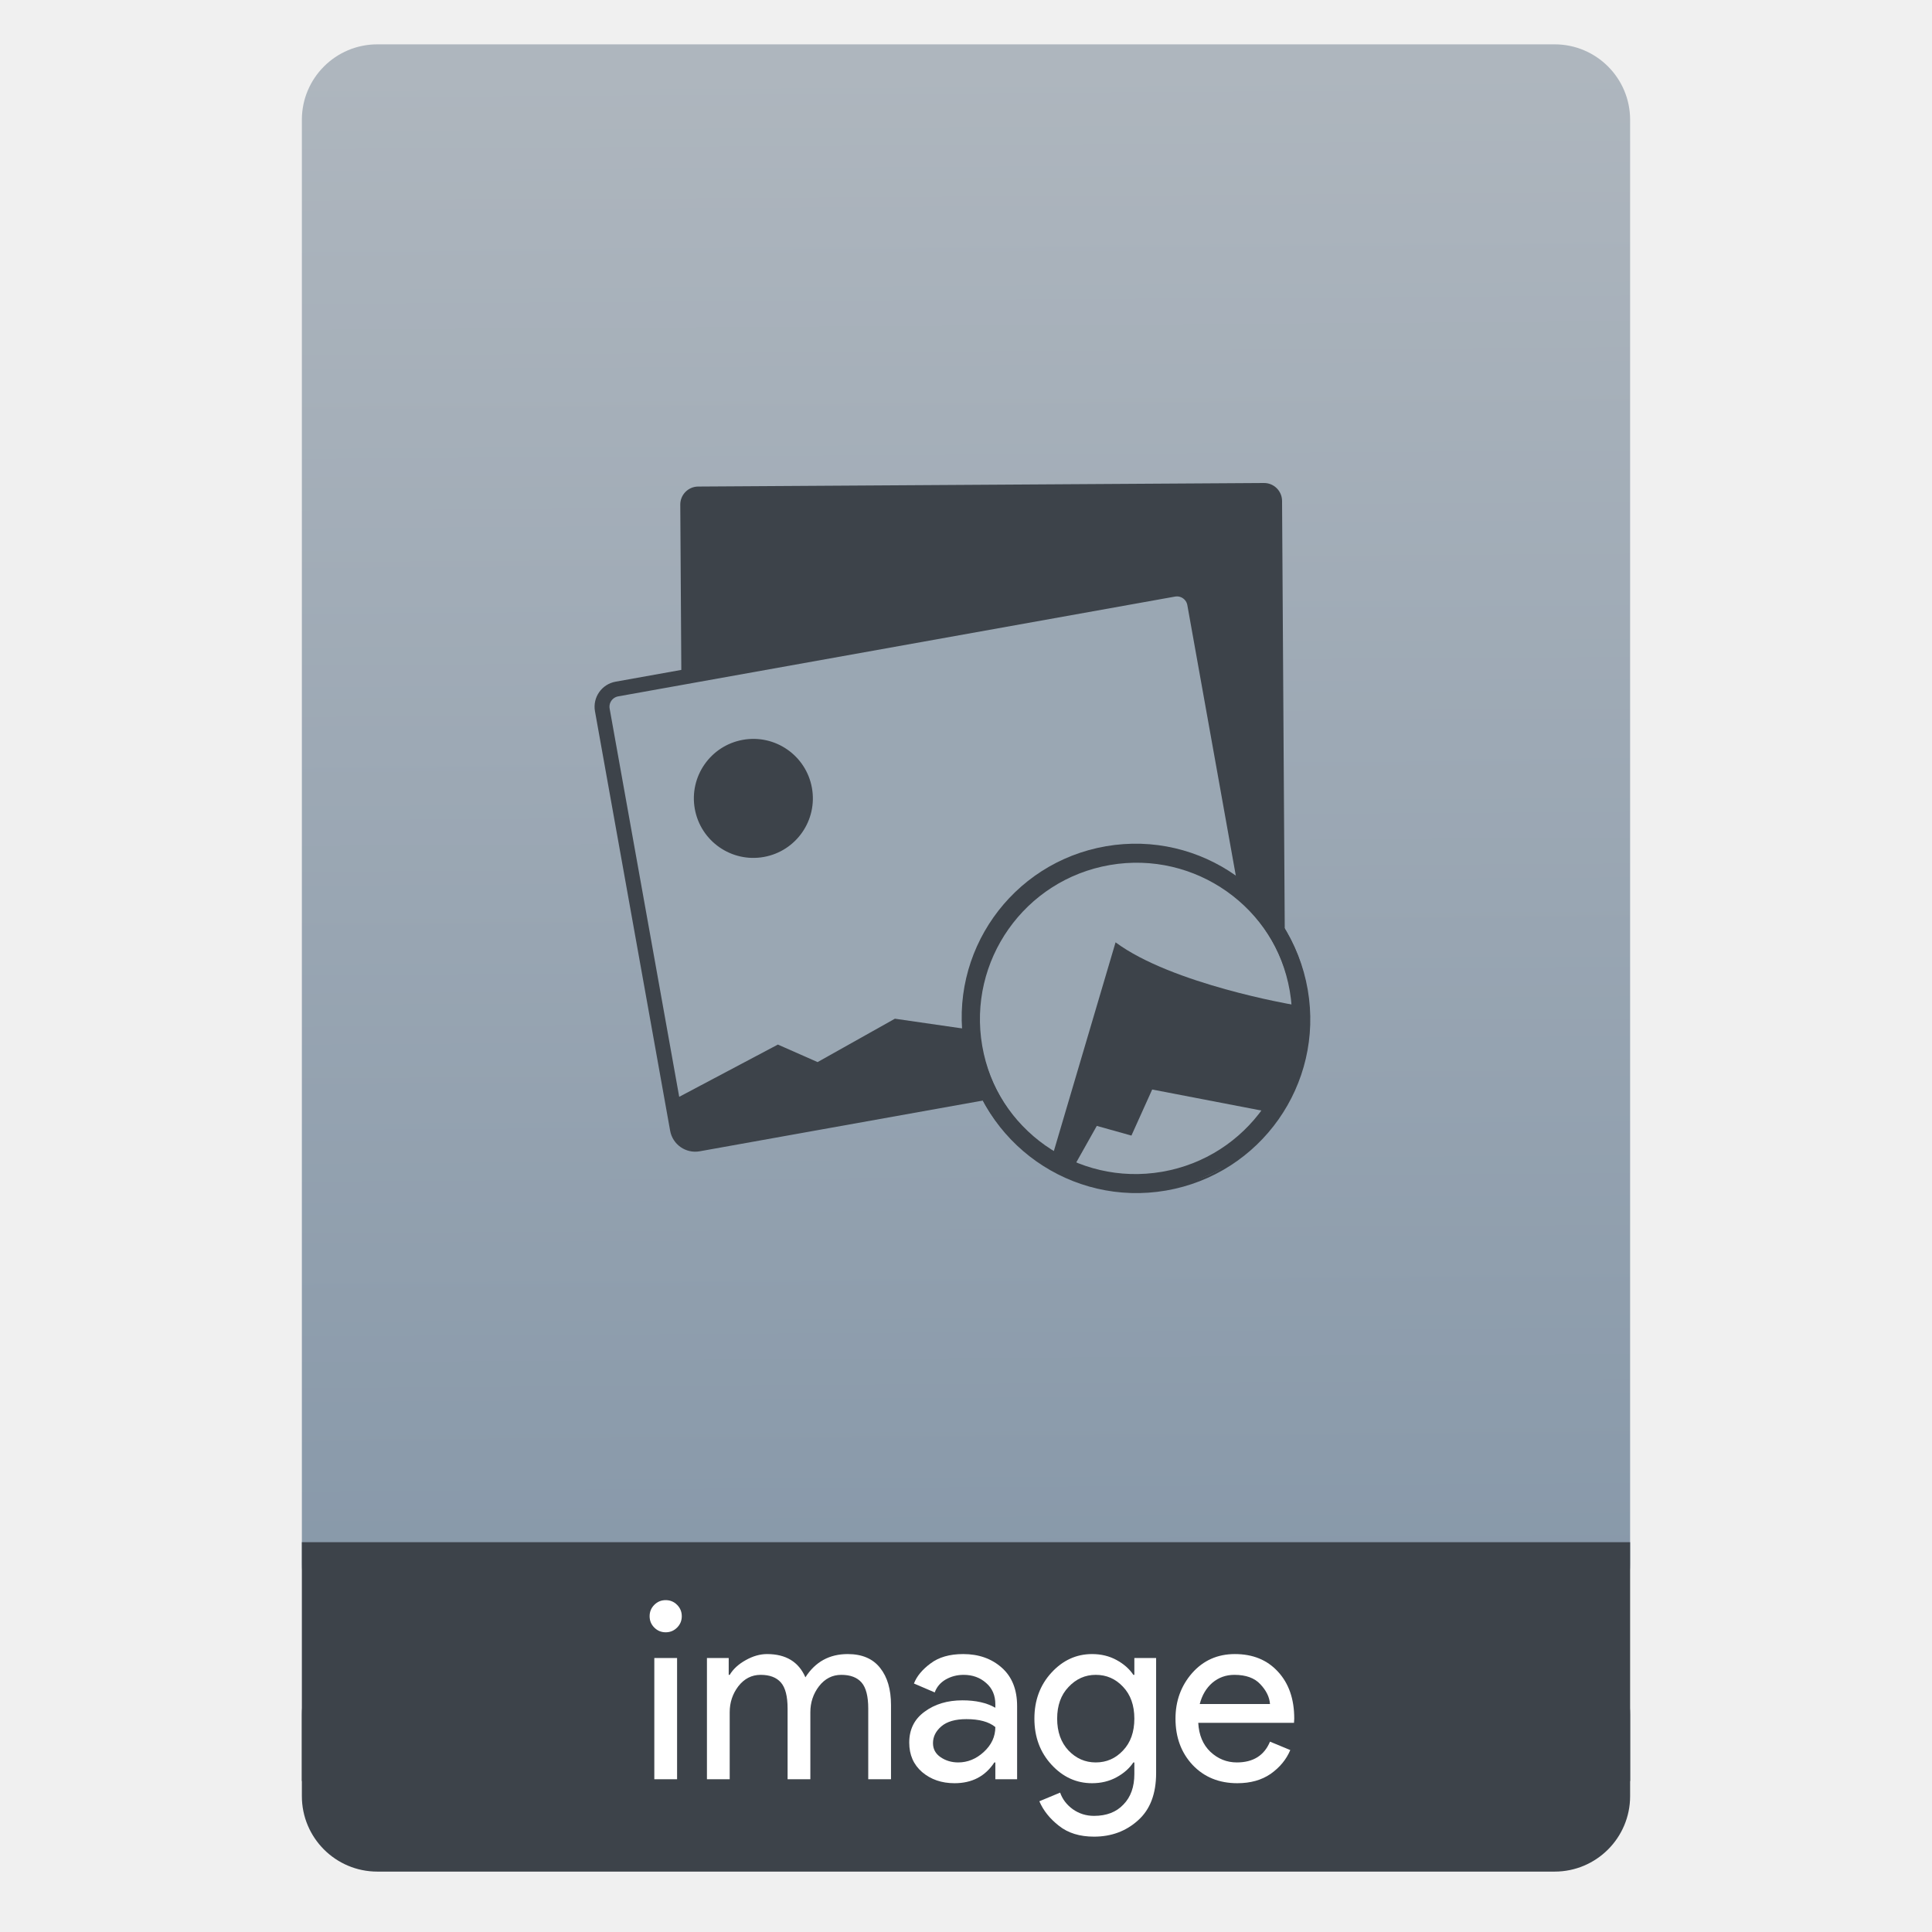
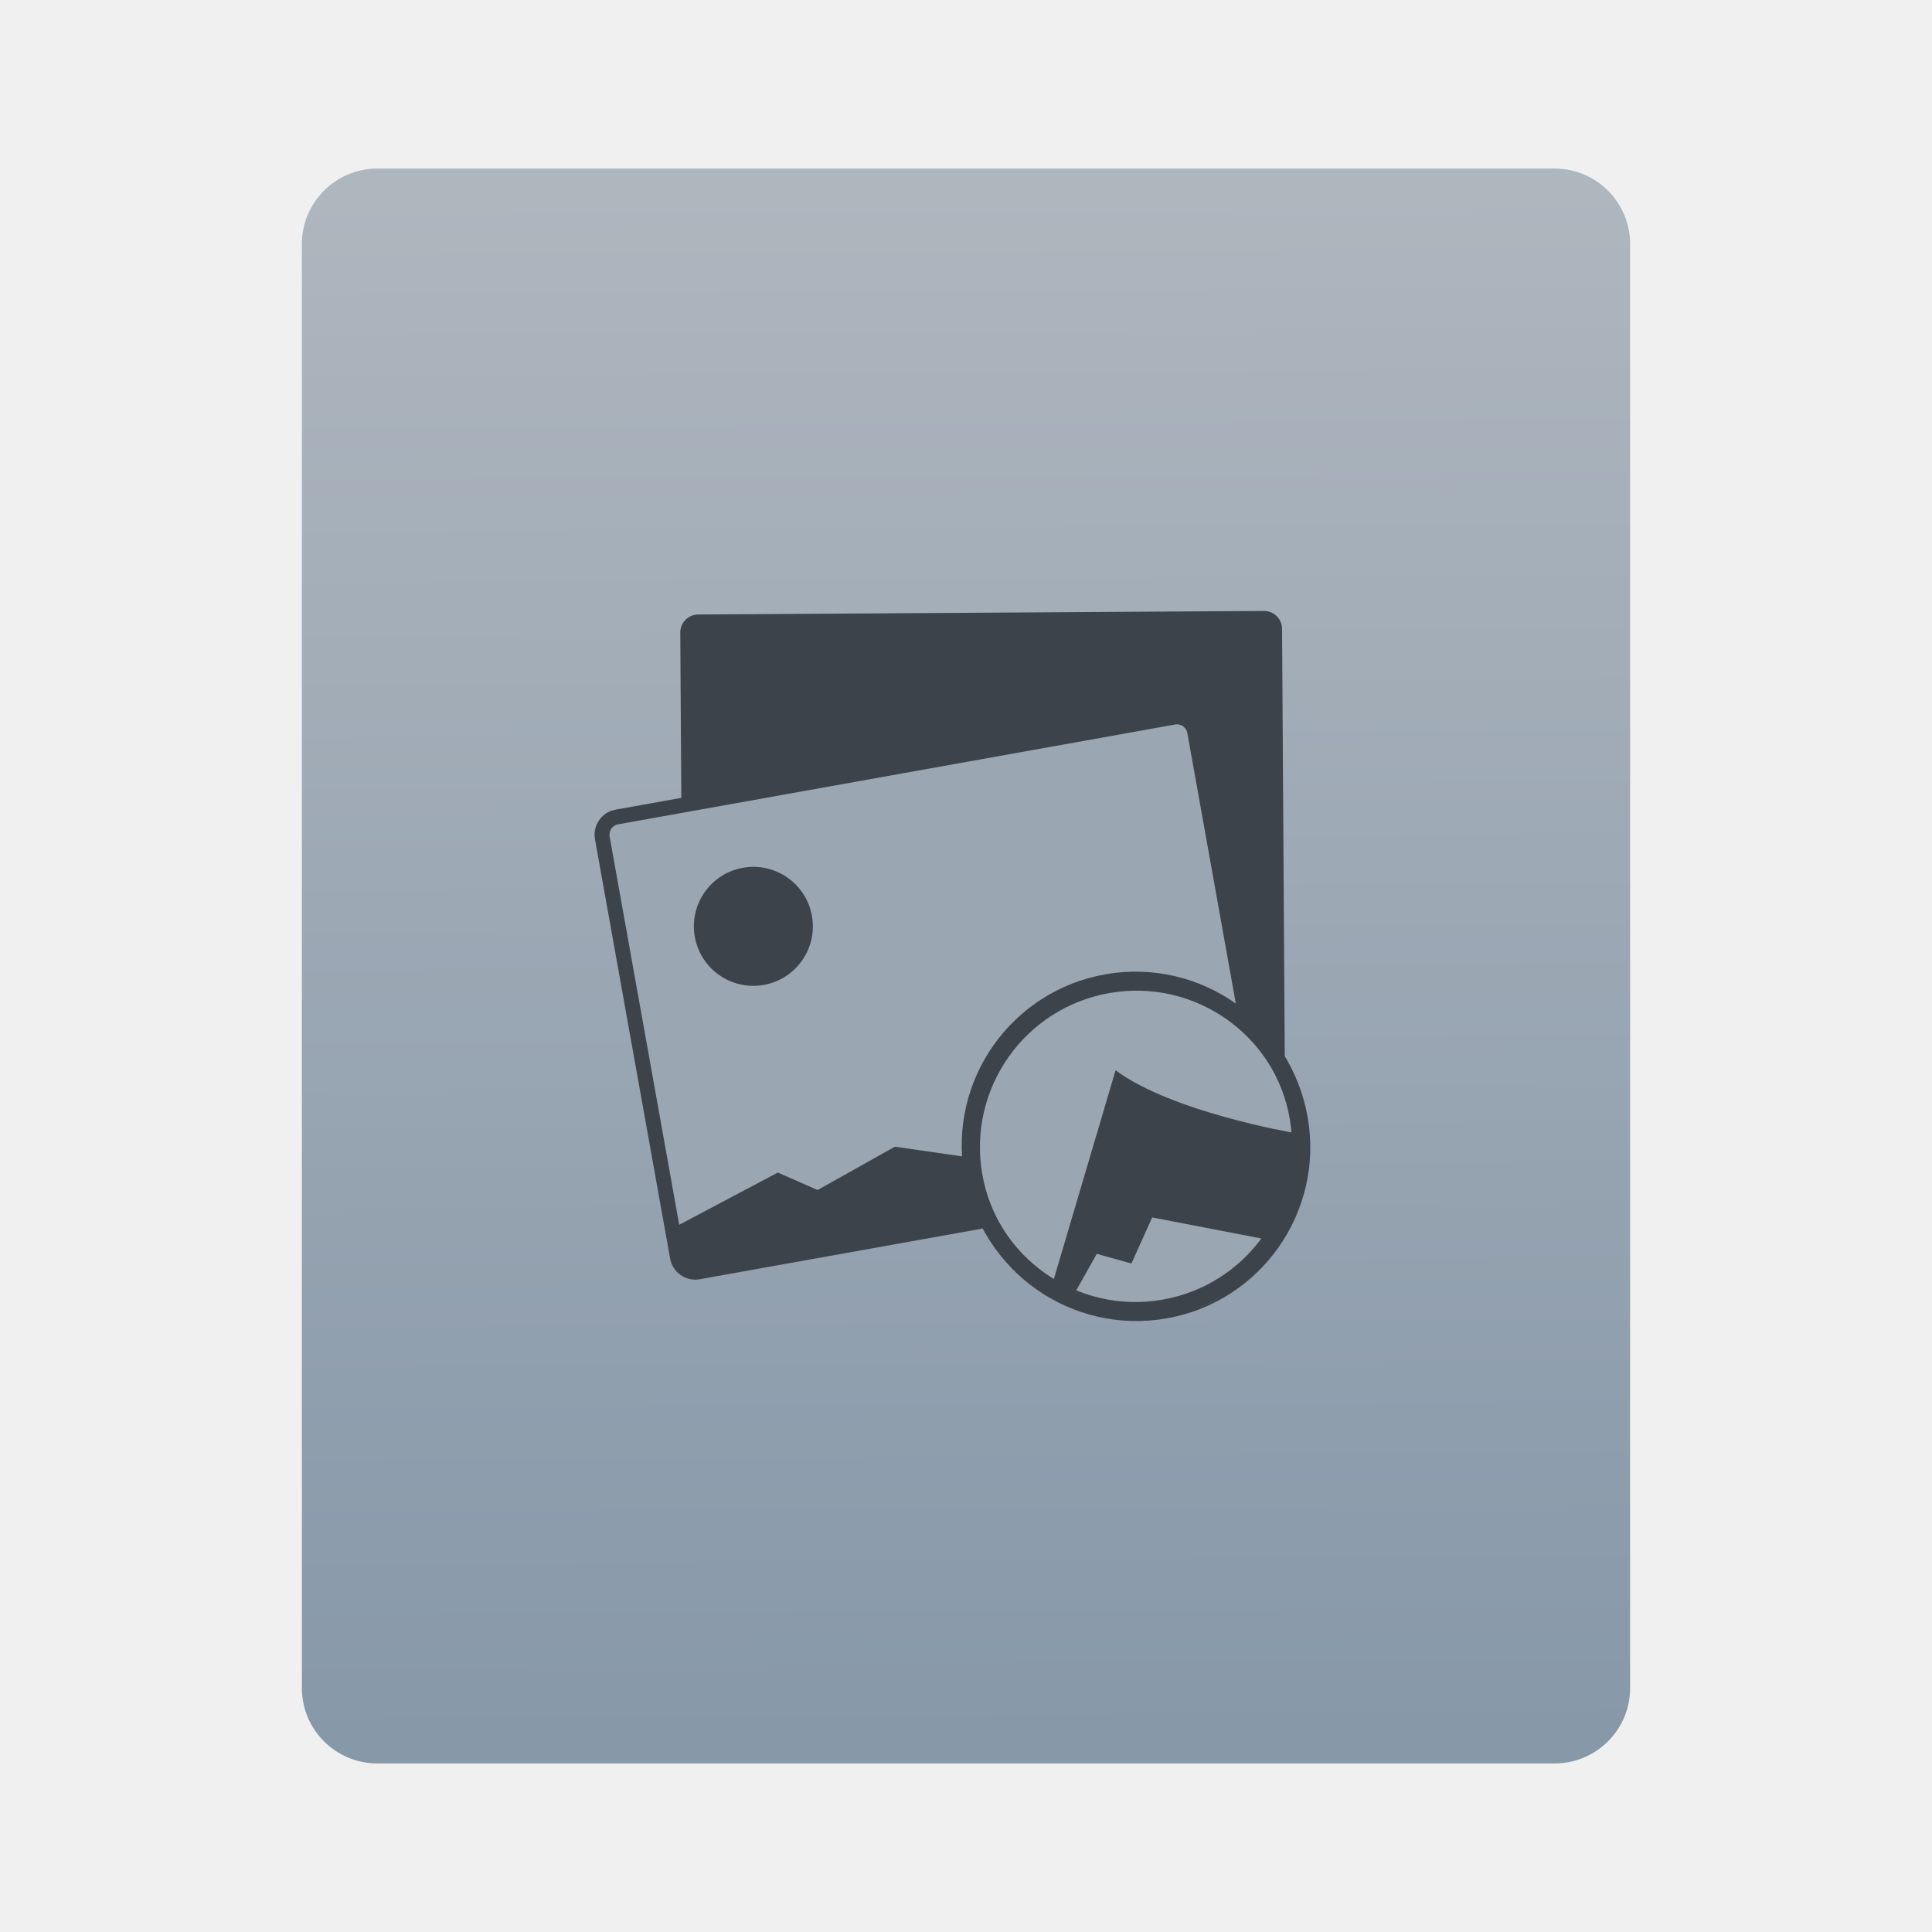
- <svg xmlns="http://www.w3.org/2000/svg" height="64" viewBox="0 0 64 64" width="64">
-   <linearGradient id="a" gradientTransform="matrix(1.07499 0 0 1.02929 56.68895 -.015285)" gradientUnits="userSpaceOnUse" x1="-74.929" x2="-75.26" y1="52.199" y2="2.356">
-     <stop offset="0" stop-color="#8798a9" />
-     <stop offset="1" stop-color="#aeb6be" />
+ <svg xmlns="http://www.w3.org/2000/svg" height="64" viewBox="0 0 64 64" width="64" version="1.1" id="svg47">
+   <defs id="defs51" />
+   <linearGradient id="a" gradientTransform="matrix(1.07499,0,0,1.02929,56.68895,4.099862)" gradientUnits="userSpaceOnUse" x1="-74.929" x2="-75.26" y1="52.199" y2="2.356">
+     <stop offset="0" stop-color="#8798a9" id="stop2" />
+     <stop offset="1" stop-color="#aeb6be" id="stop4" />
  </linearGradient>
-   <g transform="translate(56.39177 -.176777)">
-     <rect fill="#3d434a" height="7.699" ry="2.5" width="44" x="-46.392" y="54.477" />
-     <rect fill="url(#a)" height="52.832" ry="2.5" width="44" x="-46.392" y="1.646" />
-     <path d="m-46.392 51.264h44v7.912h-44z" fill="#3d434a" />
-     <g fill="#fff" transform="matrix(.8195497 0 0 .8195497 -4.634288 10.5216)">
-       <path d="m-35.786 53.165q-.19.19-.46.19-.27 0-.46-.19-.19-.19-.19-.46 0-.27.19-.46.19-.19.46-.19.27 0 .46.19.19.19.19.46 0 .27-.19.46zm0 6.13h-.92v-4.9h.92z" />
-       <path d="m-34.579 59.295v-4.9h.88v.68h.04q.21-.35.64-.59.44-.25.87-.25 1.14 0 1.55.94.6-.94 1.71-.94.87 0 1.31.56.44.55.44 1.5v3h-.92v-2.86q0-.74-.27-1.05-.27-.31-.82-.31-.54 0-.9.46-.35.46-.35 1.05v2.71h-.92v-2.86q0-.74-.27-1.05-.27-.31-.82-.31-.54 0-.9.46-.35.46-.35 1.05v2.71z" />
-       <path d="m-24.572 59.455q-.78 0-1.31-.45-.52-.45-.52-1.19 0-.8.62-1.25.62-.46 1.53-.46.81 0 1.33.3v-.14q0-.54-.37-.86-.37-.33-.91-.33-.4 0-.73.19-.32.19-.44.52l-.84-.36q.17-.44.67-.81.5-.38 1.32-.38.94 0 1.56.55.62.55.62 1.55v2.96h-.88v-.68h-.04q-.55.84-1.61.84zm.15-.84q.57 0 1.03-.42.47-.43.47-1.01-.39-.32-1.17-.32-.67 0-1.01.29-.34.29-.34.68 0 .36.31.57.31.21.71.21z" />
-       <path d="m-18.933 61.615q-.87 0-1.42-.44-.55-.43-.79-.99l.84-.35q.14.4.51.67.38.27.86.27.76 0 1.19-.46.44-.45.44-1.23v-.47h-.04q-.24.36-.68.6-.44.24-.99.24-.95 0-1.64-.75-.69-.75-.69-1.86 0-1.11.69-1.86.69-.75 1.64-.75.55 0 .99.24.44.24.68.6h.04v-.68h.88v4.65q0 1.26-.73 1.91-.73.66-1.78.66zm.07-3q .65 0 1.1-.48.46-.48.46-1.29 0-.81-.46-1.29-.45-.48-1.1-.48-.64 0-1.1.49-.46.48-.46 1.28 0 .8.46 1.29.46.48 1.1.48z" />
-       <path d="m-13.14 59.455q-1.11 0-1.81-.74-.69-.74-.69-1.87 0-1.07.67-1.84.68-.77 1.73-.77 1.09 0 1.74.71.66.71.66 1.9l-.01.17h-3.87q.04.74.49 1.17.46.43 1.07.43.99 0 1.34-.84l.82.34q-.24.57-.79.96-.55.38-1.35.38zm1.32-3.2q-.03-.42-.39-.8-.35-.38-1.05-.38-.51 0-.89.32-.37.32-.51.86z" />
-     </g>
-     <g transform="matrix(.2817732 -.04866765 .04866765 .2817732 -214.2506 -71.47895)">
-       <rect fill="#3d434a" height="58.987" ry="2.3" transform="matrix(.8953797 .1488664 -.1488664 .8953797 181.3893 -47.05016)" width="76.809" x="504.257" y="426.464" />
-       <g transform="matrix(.9076528 -.0056985 .0056985 .9076528 95.98101 47.52327)">
-         <rect fill="#9aa7b3" height="58.987" ry="2.3" stroke="#3d434a" stroke-linecap="round" stroke-linejoin="round" stroke-width="1.903" width="76.809" x="504.257" y="426.464" />
-         <path d="m504.23 479.412 14.551-4.657 4.594 3.095 10.689-3.709 10.517 3.496 7.581 1.612 5.83-2.023 7.18-1.822 11.568 4.363-.045 5.713-69.416.569s-3.106.578-3.086-2.073z" fill="#3d434a" fill-rule="evenodd" />
-         <circle cx="521.243" cy="443.276" fill="#3d434a" r="7.594" />
+   <g transform="translate(56.39177 -.176777)" id="g45">
+     <rect height="52.832" ry="2.5" width="44" x="-46.392" y="5.761" id="rect9" style="fill:url(#a)" />
+     <g transform="matrix(0.2817732,-0.04866765,0.04866765,0.2817732,-214.2506,-67.24042)" id="g43">
+       <rect height="58.987" ry="2.3" transform="matrix(0.8953797,0.1488664,-0.1488664,0.8953797,181.3893,-47.05016)" width="76.809" x="504.257" y="426.464" id="rect25" style="fill:#3d434a" />
+       <g transform="matrix(0.9076528,-0.0056985,0.0056985,0.9076528,95.98101,47.52327)" id="g33">
+         <rect height="58.987" ry="2.3" width="76.809" x="504.257" y="426.464" id="rect27" style="fill:#9aa7b3;stroke:#3d434a;stroke-width:1.903;stroke-linecap:round;stroke-linejoin:round" />
+         <path d="m 504.23,479.412 14.551,-4.657 4.594,3.095 10.689,-3.709 10.517,3.496 7.581,1.612 5.83,-2.023 7.18,-1.822 11.568,4.363 -0.045,5.713 -69.416,0.569 c 0,0 -3.106,0.578 -3.086,-2.073 z" id="path29" style="fill:#3d434a;fill-rule:evenodd" />
+         <circle cx="521.243" cy="443.276" r="7.594" id="circle31" style="fill:#3d434a" />
      </g>
-       <circle cx="610.995" cy="479.664" fill="#9aa7b3" r="19.134" stroke="#3d434a" stroke-linecap="round" stroke-linejoin="round" stroke-width="2" />
-       <path d="m598.679 493.656 11.446-23.189c5.603 5.882 18.984 10.608 18.984 10.608l1.396 2.233c-7.312 19.738-19.37 17.061-31.826 10.347z" fill="#3d434a" fill-rule="evenodd" />
-       <path d="m600.645 495.62 3.718-4.568 3.762 1.788 3.279-4.849 12.61 4.764c-4.445 7.042-11.855 8.976-23.369 2.865z" fill="#9aa7b3" fill-rule="evenodd" />
-       <circle cx="610.919" cy="479.443" fill="none" r="19.134" stroke="#3d434a" stroke-linecap="round" stroke-linejoin="round" stroke-width="2" />
+       <circle cx="610.995" cy="479.664" r="19.134" id="circle35" style="fill:#9aa7b3;stroke:#3d434a;stroke-width:2;stroke-linecap:round;stroke-linejoin:round" />
+       <path d="m 598.679,493.656 11.446,-23.189 c 5.603,5.882 18.984,10.608 18.984,10.608 l 1.396,2.233 c -7.312,19.738 -19.37,17.061 -31.826,10.347 z" id="path37" style="fill:#3d434a;fill-rule:evenodd" />
+       <path d="m 600.645,495.62 3.718,-4.568 3.762,1.788 3.279,-4.849 12.61,4.764 c -4.445,7.042 -11.855,8.976 -23.369,2.865 z" id="path39" style="fill:#9aa7b3;fill-rule:evenodd" />
+       <circle cx="610.919" cy="479.443" r="19.134" id="circle41" style="fill:none;stroke:#3d434a;stroke-width:2;stroke-linecap:round;stroke-linejoin:round" />
    </g>
  </g>
</svg>
